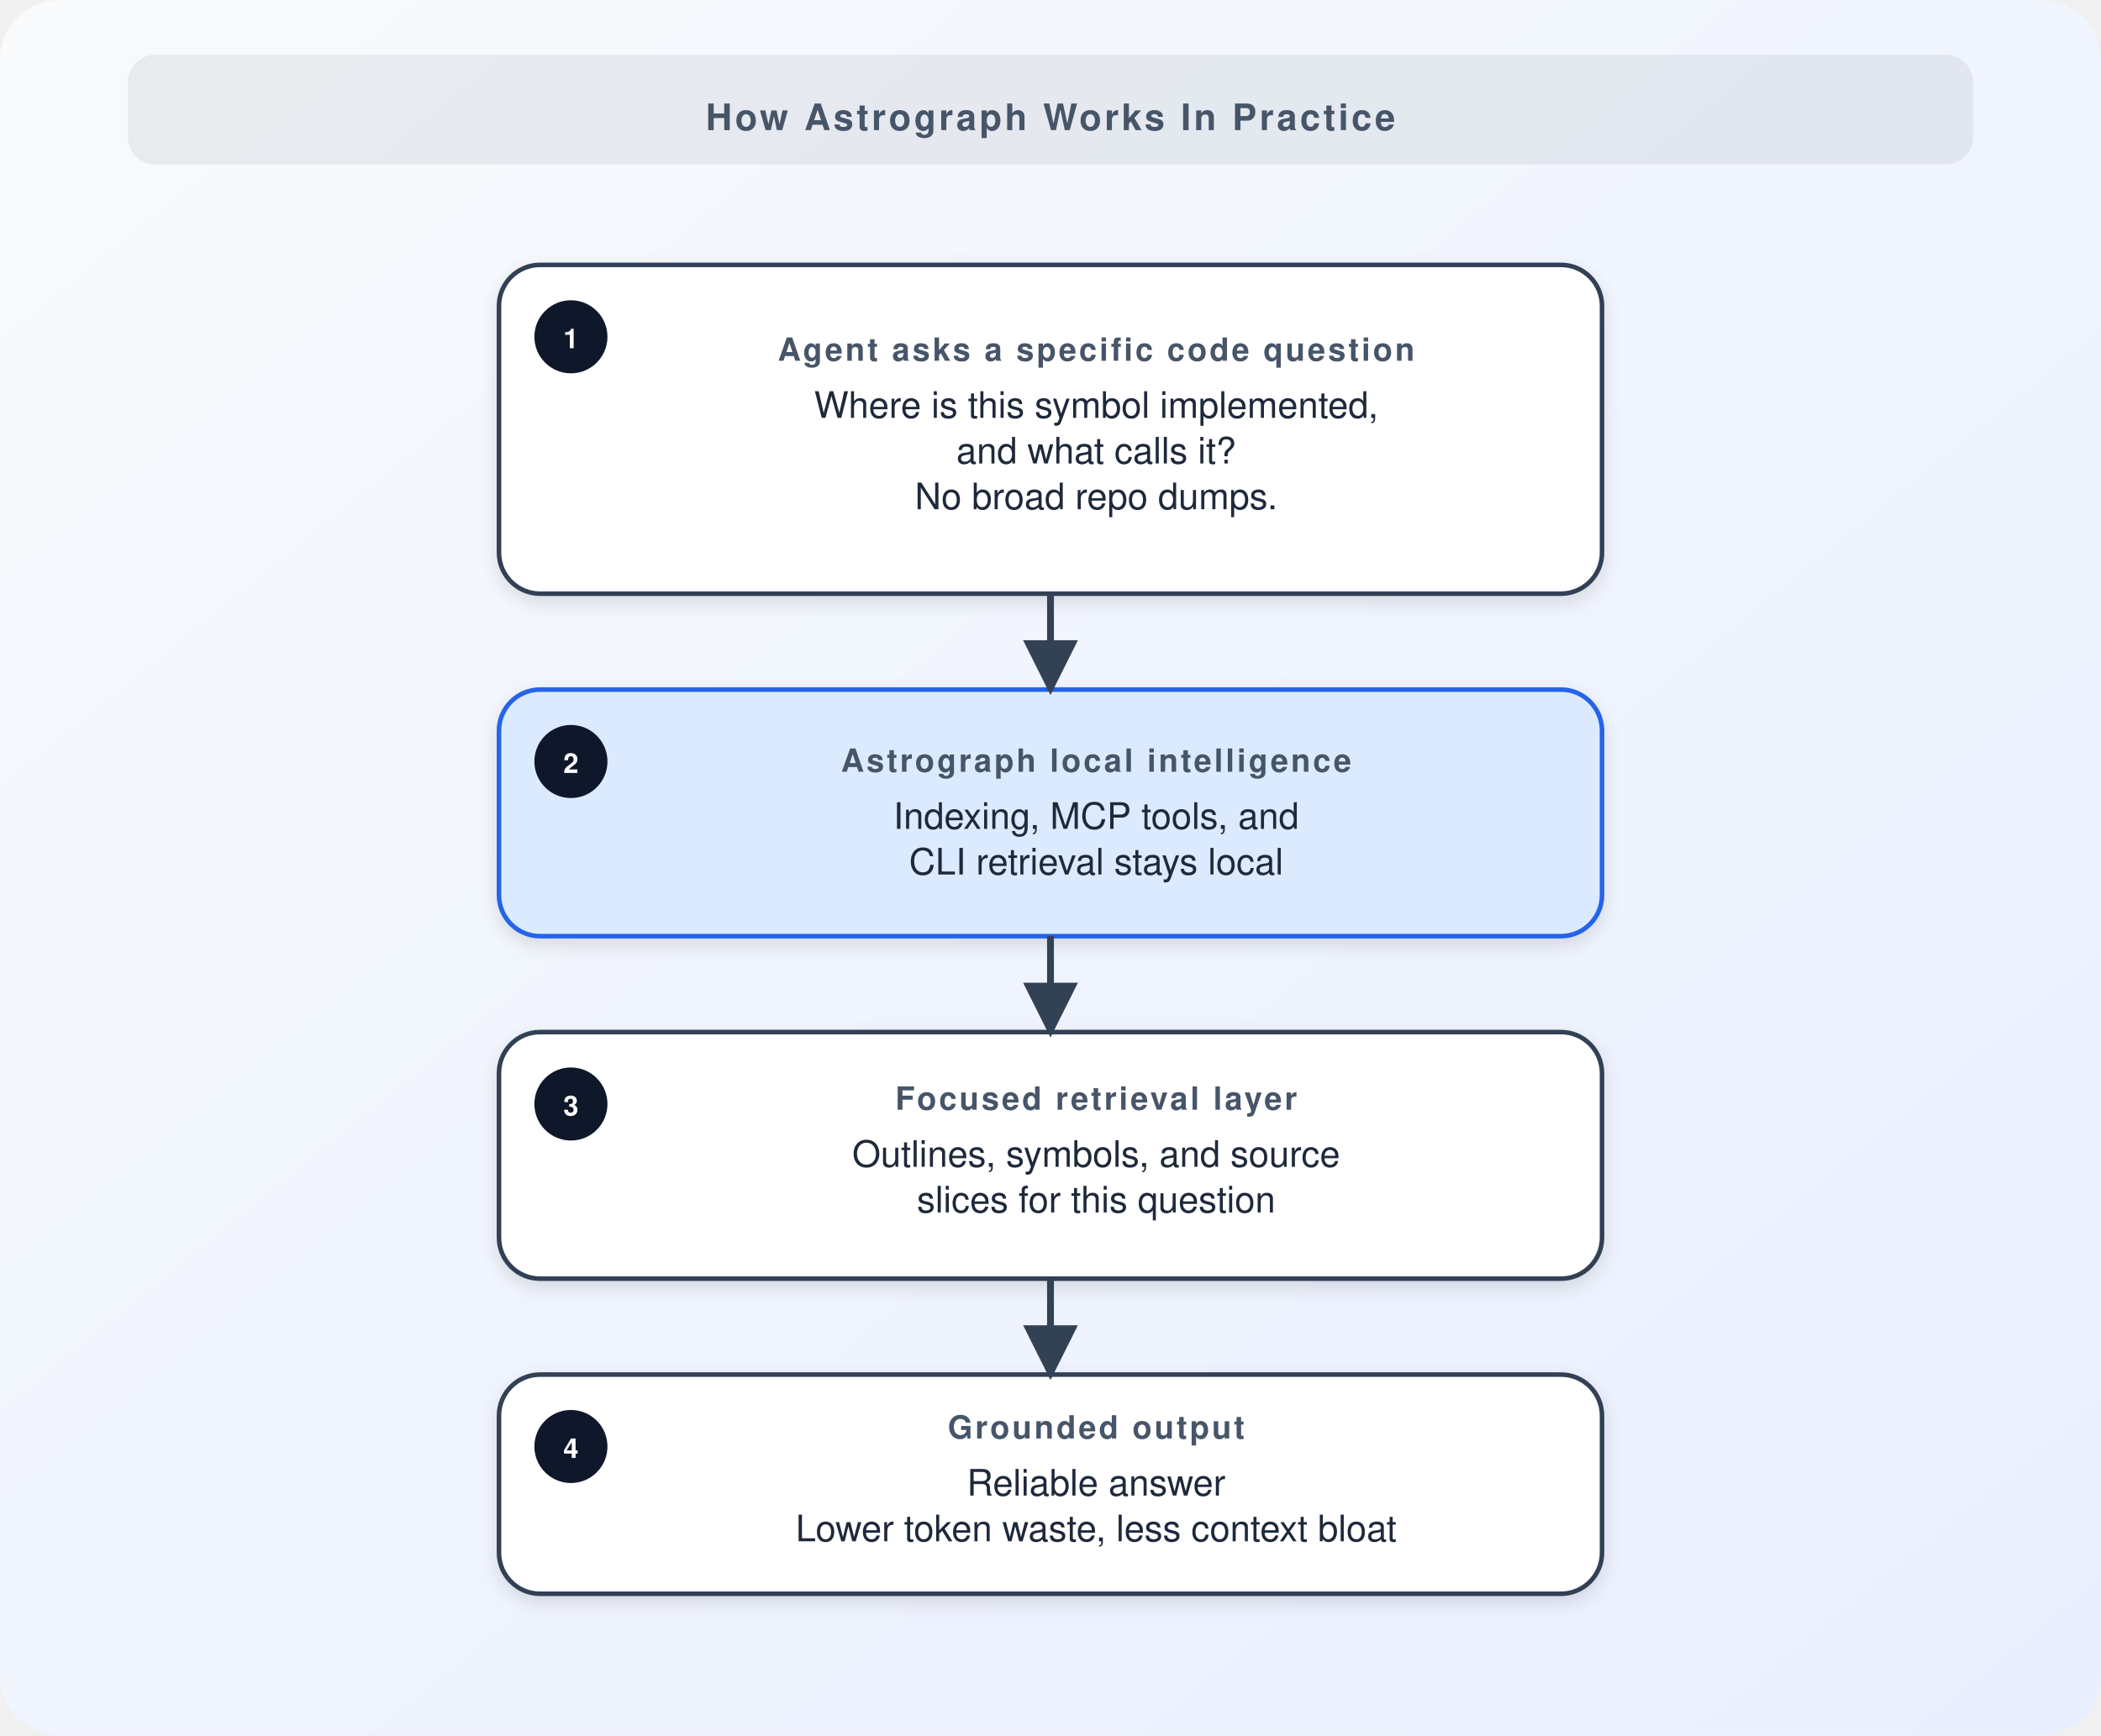
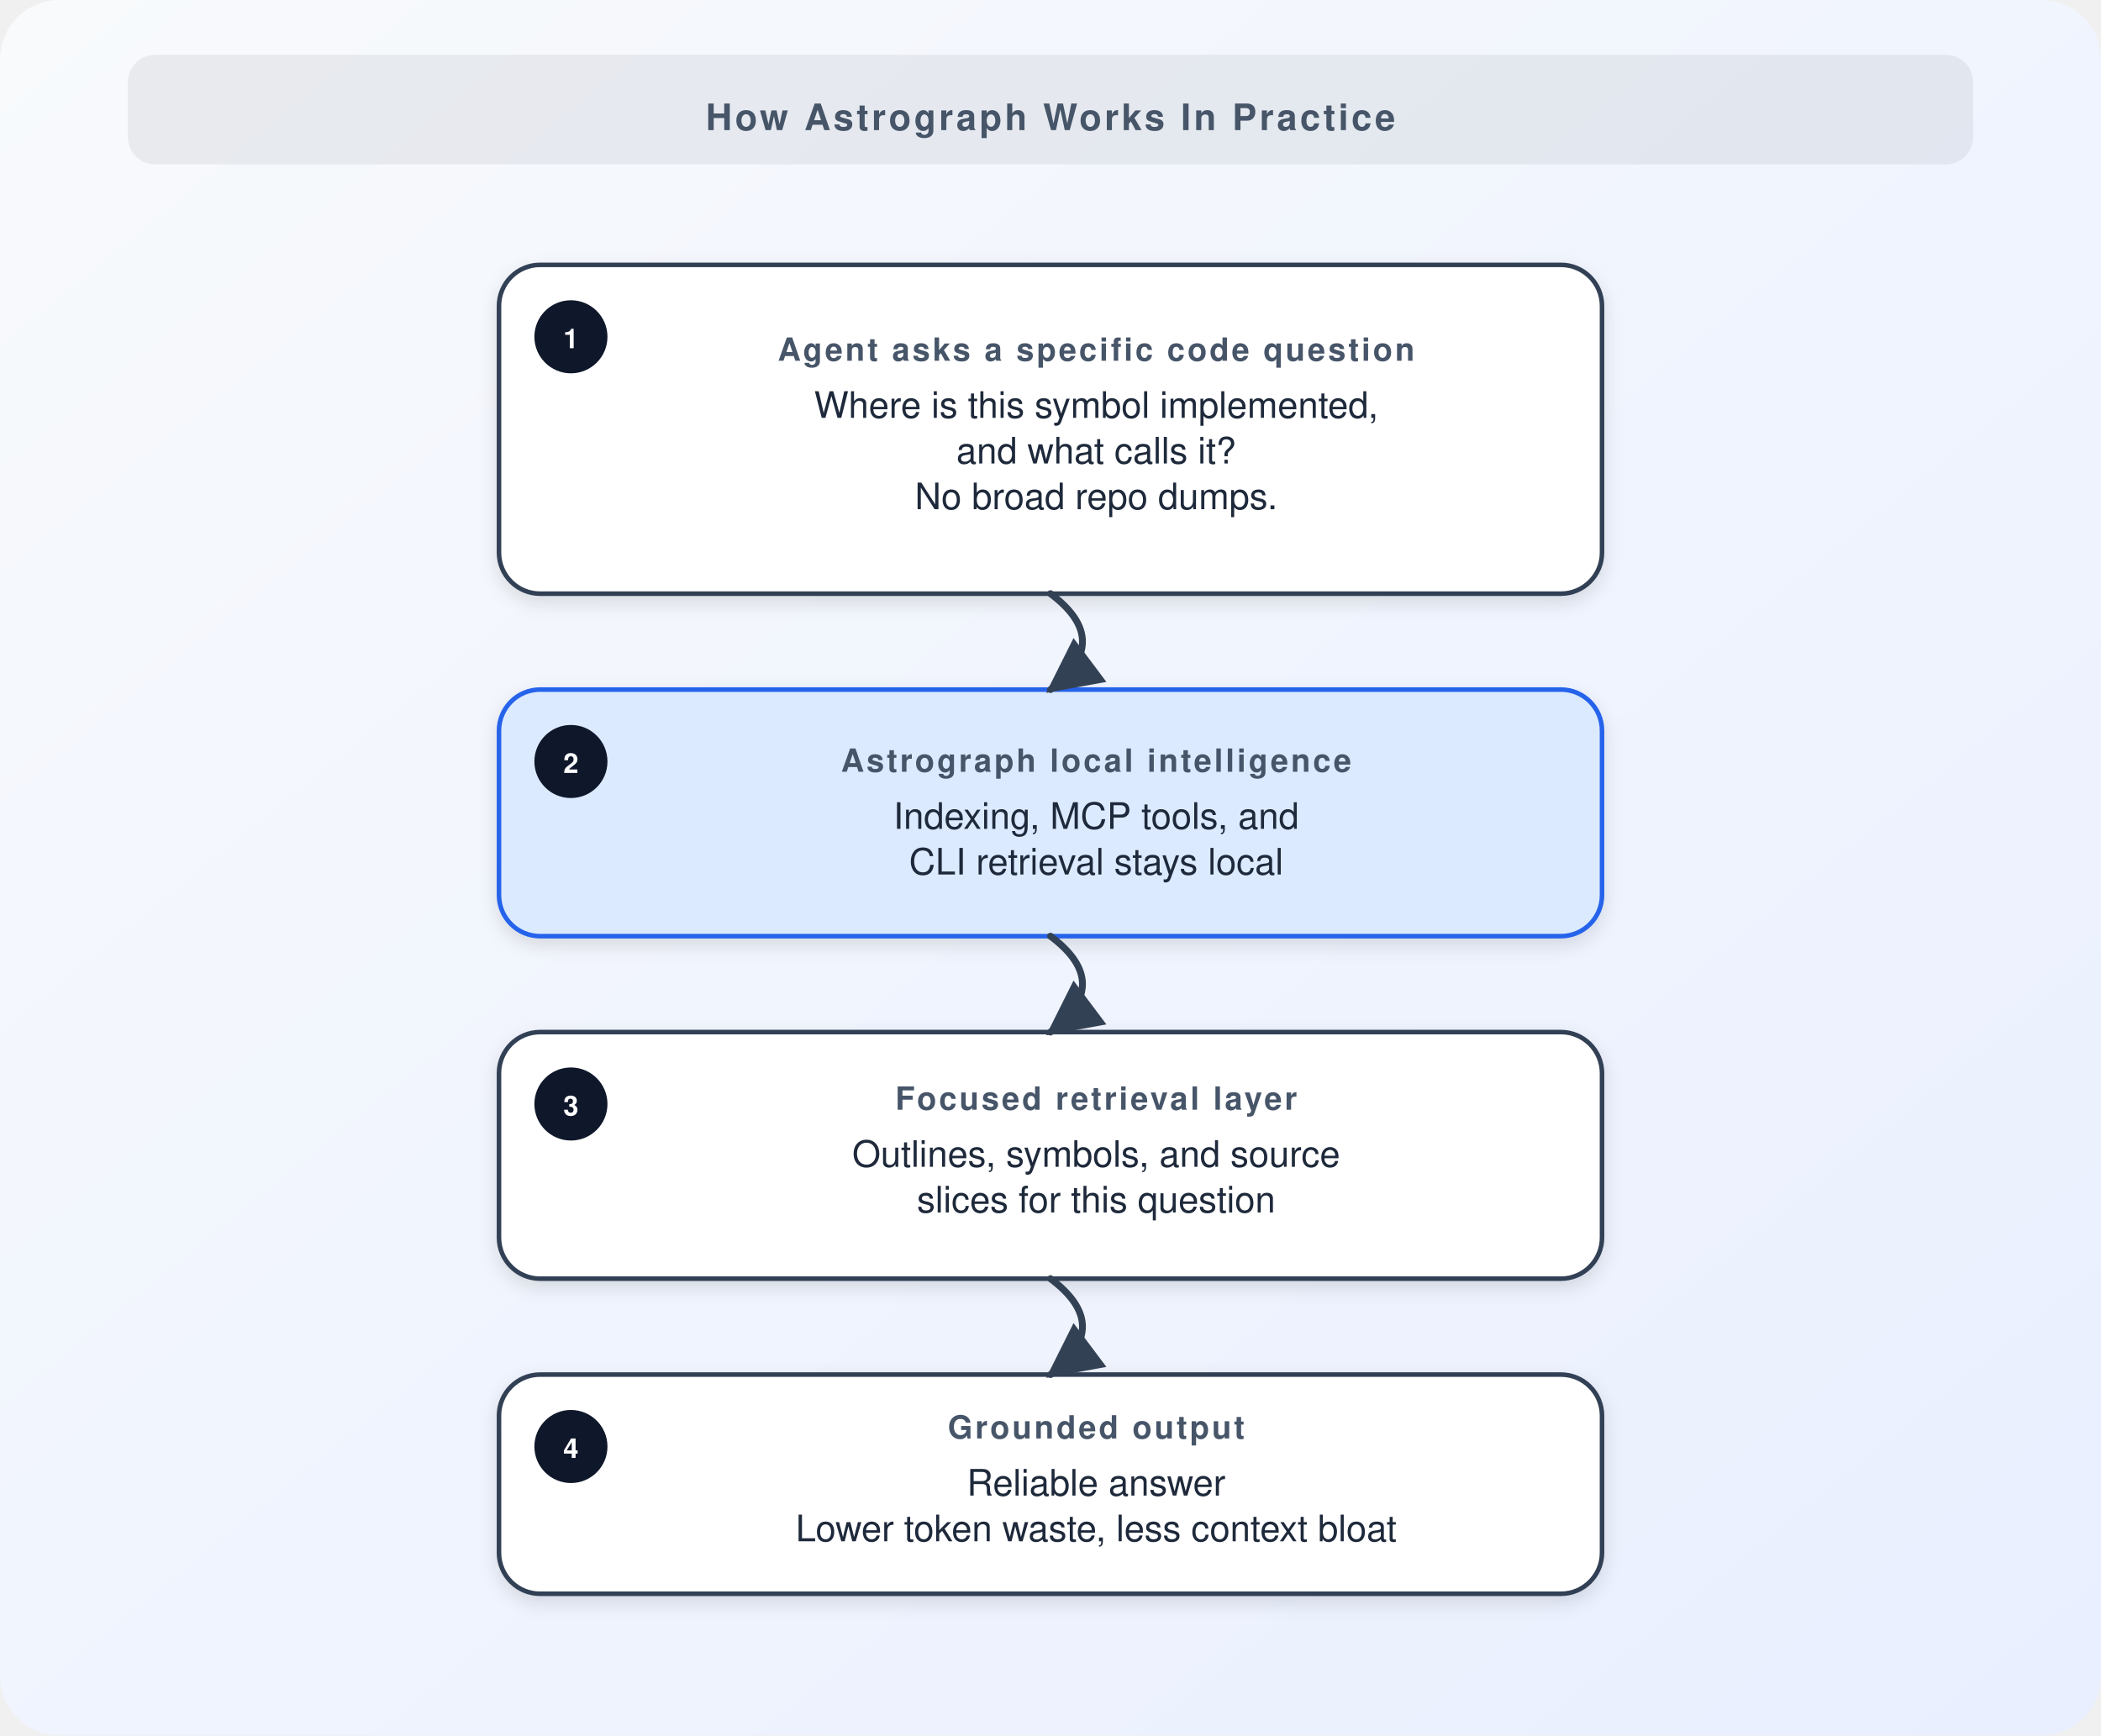
<svg xmlns="http://www.w3.org/2000/svg" width="100%" viewBox="0 0 920 760" role="img" aria-labelledby="title desc">
  <defs>
    <marker id="arrow" viewBox="0 0 10 10" refX="9" refY="5" markerWidth="8" markerHeight="8" orient="auto-start-reverse">
      <path d="M 0 0 L 10 5 L 0 10 z" fill="#334155" />
    </marker>
    <linearGradient id="bgGradient" x1="0" y1="0" x2="1" y2="1">
      <stop offset="0%" stop-color="#f8fafc" />
      <stop offset="100%" stop-color="#e9efff" />
    </linearGradient>
    <filter id="shadow" x="-15%" y="-15%" width="130%" height="130%">
      <feDropShadow dx="0" dy="3" stdDeviation="4" flood-opacity="0.12" />
    </filter>
    <style>
      .bg { fill: url(#bgGradient); }
      .panel { fill: #ffffff; stroke: #334155; stroke-width: 2; }
      .panelAccent { fill: #dbeafe; stroke: #2563eb; stroke-width: 2; }
-       .line { stroke: #334155; stroke-width: 3; fill: none; marker-end: url(#arrow); }
+       .line { stroke: #334155; stroke-width: 3; fill: none; marker-end: url(#arrow); stroke-linecap: round; stroke-linejoin: round; }
      .label { font: 700 14px "Avenir Next", Avenir, "Helvetica Neue", Helvetica, Arial, sans-serif; letter-spacing: 0.08em; text-transform: uppercase; fill: #475569; }
      .headerText { font: 700 16px "Avenir Next", Avenir, "Helvetica Neue", Helvetica, Arial, sans-serif; letter-spacing: 0.08em; text-transform: uppercase; fill: #475569; }
      .title { font: 700 30px "Avenir Next", Avenir, "Helvetica Neue", Helvetica, Arial, sans-serif; fill: #0f172a; }
      .text { font: 500 16px "Avenir Next", Avenir, "Helvetica Neue", Helvetica, Arial, sans-serif; fill: #1e293b; }
      .small { font: 500 13px "Avenir Next", Avenir, "Helvetica Neue", Helvetica, Arial, sans-serif; fill: #475569; }
      .stepDot { fill: #0f172a; }
      .chipText { font: 600 12px "Avenir Next", Avenir, "Helvetica Neue", Helvetica, Arial, sans-serif; fill: #ffffff; }
    </style>
  </defs>
  <rect class="bg" x="0" y="0" width="920" height="760" rx="26" ry="26" />
  <rect x="56" y="24" width="808" height="48" rx="12" fill="#0f172a" opacity="0.07" />
  <text class="headerText" x="460" y="57" text-anchor="middle">How Astrograph Works In Practice</text>
  <g filter="url(#shadow)">
    <rect class="panel" x="218.5" y="116" width="483" height="144" rx="18" ry="18" />
    <rect class="panelAccent" x="218.5" y="302" width="483" height="108" rx="18" ry="18" />
    <rect class="panel" x="218.5" y="452" width="483" height="108" rx="18" ry="18" />
    <rect class="panel" x="218.5" y="602" width="483" height="96" rx="18" ry="18" />
  </g>
  <circle class="stepDot" cx="250" cy="147.5" r="16" />
  <text class="chipText" x="250" y="152.5" text-anchor="middle">1</text>
  <circle class="stepDot" cx="250" cy="333.5" r="16" />
  <text class="chipText" x="250" y="338.5" text-anchor="middle">2</text>
  <circle class="stepDot" cx="250" cy="483.5" r="16" />
  <text class="chipText" x="250" y="488.5" text-anchor="middle">3</text>
  <circle class="stepDot" cx="250" cy="633.5" r="16" />
  <text class="chipText" x="250" y="638.5" text-anchor="middle">4</text>
  <text class="label" x="480" y="158" text-anchor="middle">Agent asks a specific code question</text>
  <text class="text" x="480" y="183" text-anchor="middle">Where is this symbol implemented,</text>
  <text class="text" x="480" y="203" text-anchor="middle">and what calls it?</text>
  <text class="text" x="480" y="223" text-anchor="middle">No broad repo dumps.</text>
  <text class="label" x="480" y="338" text-anchor="middle">Astrograph local intelligence</text>
  <text class="text" x="480" y="363" text-anchor="middle">Indexing, MCP tools, and</text>
  <text class="text" x="480" y="383" text-anchor="middle">CLI retrieval stays local</text>
  <text class="label" x="480" y="486" text-anchor="middle">Focused retrieval layer</text>
  <text class="text" x="480" y="511" text-anchor="middle">Outlines, symbols, and source</text>
  <text class="text" x="480" y="531" text-anchor="middle">slices for this question</text>
  <text class="label" x="480" y="630" text-anchor="middle">Grounded output</text>
  <text class="text" x="480" y="655" text-anchor="middle">Reliable answer</text>
  <text class="text" x="480" y="675" text-anchor="middle">Lower token waste, less context bloat</text>
-   <path class="line" d="M 460 260 V 302" />
-   <path class="line" d="M 460 410 V 452" />
-   <path class="line" d="M 460 560 V 602" />
+   <path class="line" d="M 460 260 Q 488 281 460 302" />
+   <path class="line" d="M 460 410 Q 488 431 460 452" />
+   <path class="line" d="M 460 560 Q 488 581 460 602" />
</svg>
